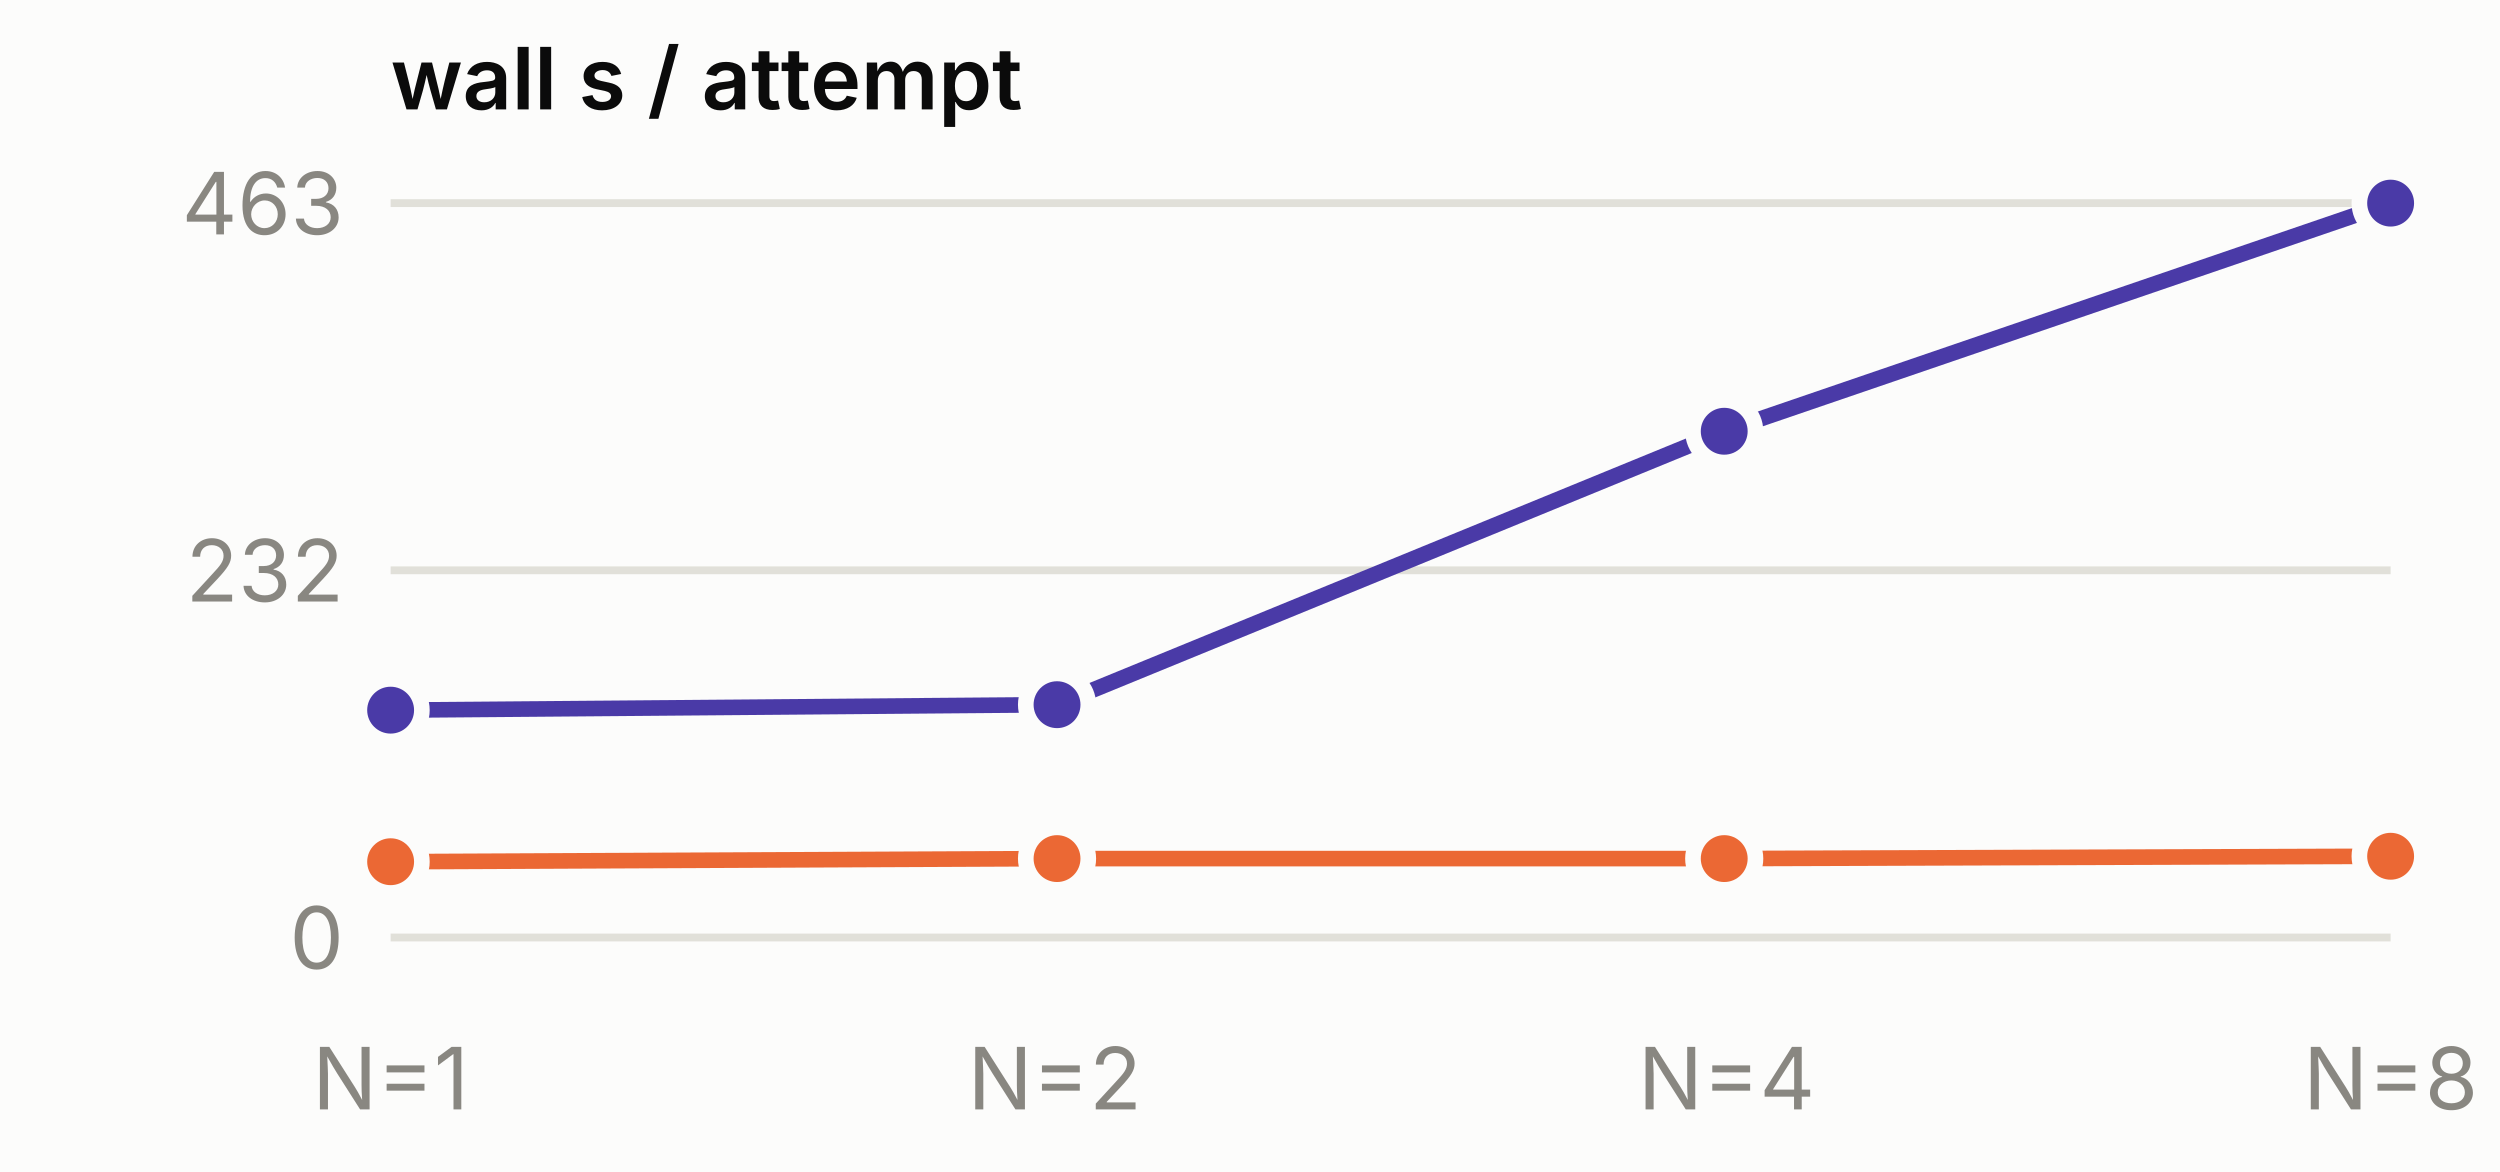
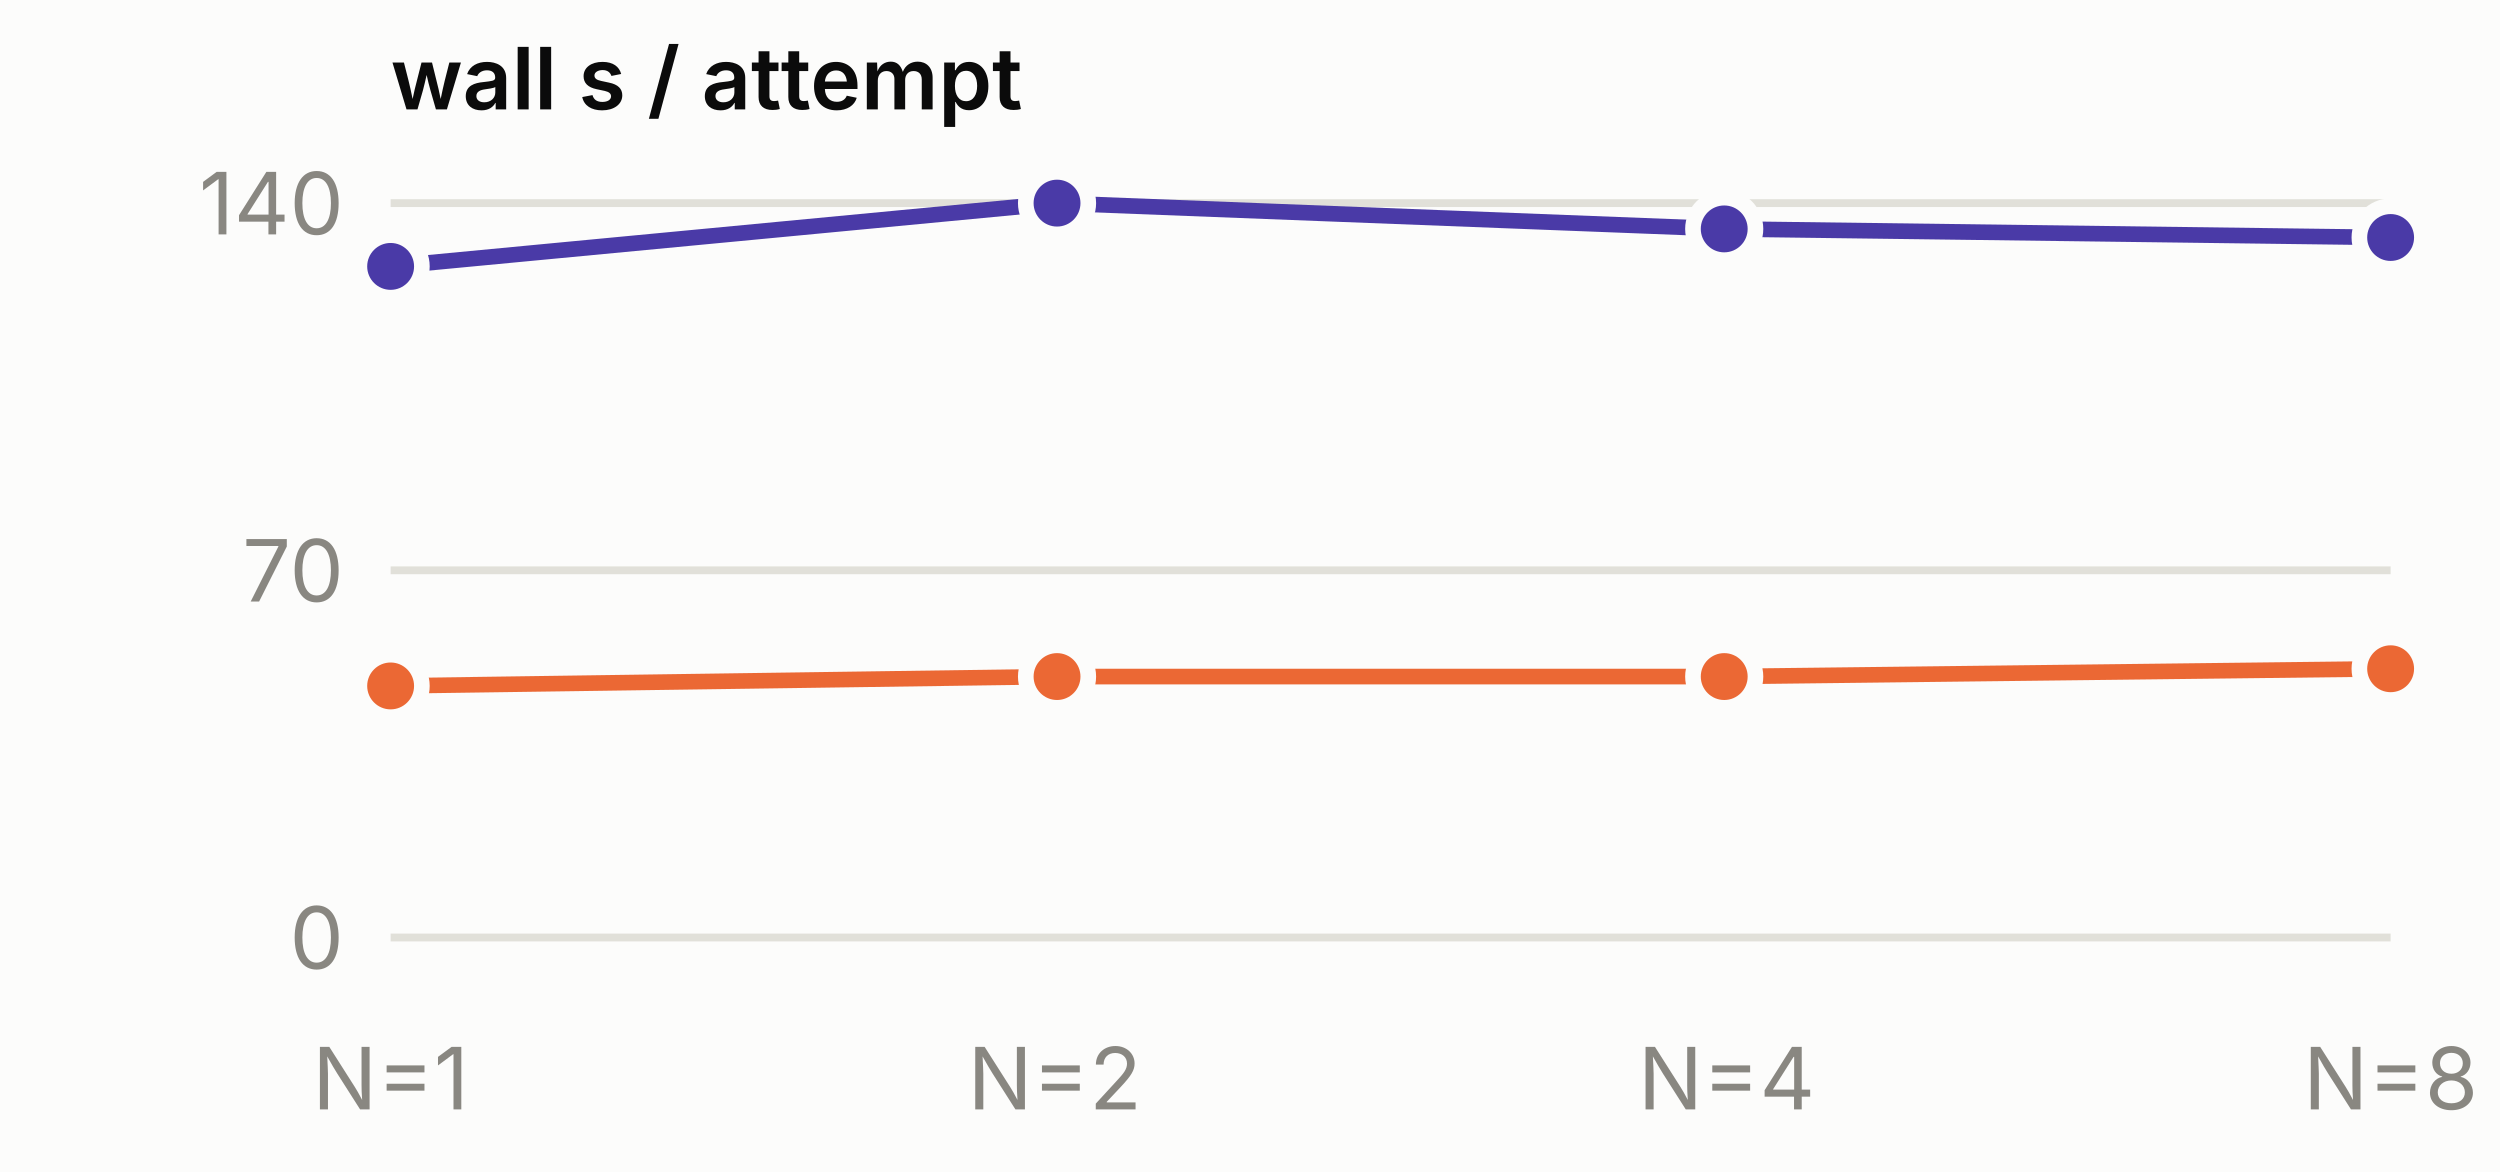
<svg viewBox="0 0 320 150" width="320" role="img" aria-label="wall s / attempt vs N agents">
  <style>
text { fill:#52514e; font:11px system-ui,-apple-system,'Segoe UI',sans-serif; }
.tick { fill:#898781; font-variant-numeric:tabular-nums; }
.vlab { fill:#0b0b0b; font-weight:600; }
.grid { stroke:#e1e0d9; stroke-width:1; }
.axis { stroke:#c3c2b7; stroke-width:1; }
</style>
  <rect width="100%" height="100%" fill="#fcfcfb" />
  <text x="50" y="14" class="vlab">wall s / attempt</text>
  <line class="grid" x1="50" y1="120" x2="306" y2="120" />
  <text class="tick" x="44" y="124" text-anchor="end">0</text>
  <line class="grid" x1="50" y1="73" x2="306" y2="73" />
-   <text class="tick" x="44" y="77" text-anchor="end">232</text>
+   <text class="tick" x="44" y="77" text-anchor="end">70</text>
  <line class="grid" x1="50" y1="26" x2="306" y2="26" />
-   <text class="tick" x="44" y="30" text-anchor="end">463</text>
+   <text class="tick" x="44" y="30" text-anchor="end">140</text>
  <text class="tick" x="50" y="142" text-anchor="middle">N=1</text>
  <text class="tick" x="135" y="142" text-anchor="middle">N=2</text>
  <text class="tick" x="221" y="142" text-anchor="middle">N=4</text>
  <text class="tick" x="306" y="142" text-anchor="middle">N=8</text>
-   <path d="M50.0,90.9 L135.3,90.2 L220.7,55.2 L306.0,26.0" fill="none" stroke="#4a3aa7" stroke-width="2" stroke-linejoin="round" stroke-linecap="round" />
-   <circle cx="50.0" cy="90.9" r="4" fill="#4a3aa7" stroke="#fcfcfb" stroke-width="2" />
-   <circle cx="135.3" cy="90.2" r="4" fill="#4a3aa7" stroke="#fcfcfb" stroke-width="2" />
-   <circle cx="220.7" cy="55.2" r="4" fill="#4a3aa7" stroke="#fcfcfb" stroke-width="2" />
-   <circle cx="306.0" cy="26.0" r="4" fill="#4a3aa7" stroke="#fcfcfb" stroke-width="2" />
-   <path d="M50.0,110.3 L135.3,109.9 L220.7,109.9 L306.0,109.6" fill="none" stroke="#eb6834" stroke-width="2" stroke-linejoin="round" stroke-linecap="round" />
-   <circle cx="50.0" cy="110.3" r="4" fill="#eb6834" stroke="#fcfcfb" stroke-width="2" />
-   <circle cx="135.3" cy="109.9" r="4" fill="#eb6834" stroke="#fcfcfb" stroke-width="2" />
-   <circle cx="220.7" cy="109.9" r="4" fill="#eb6834" stroke="#fcfcfb" stroke-width="2" />
-   <circle cx="306.0" cy="109.6" r="4" fill="#eb6834" stroke="#fcfcfb" stroke-width="2" />
+   <path d="M50.0,34.1 L135.3,26.0 L220.7,29.3 L306.0,30.4" fill="none" stroke="#4a3aa7" stroke-width="2" stroke-linejoin="round" stroke-linecap="round" />
+   <circle cx="50.0" cy="34.1" r="4" fill="#4a3aa7" stroke="#fcfcfb" stroke-width="2" />
+   <circle cx="135.3" cy="26.0" r="4" fill="#4a3aa7" stroke="#fcfcfb" stroke-width="2" />
+   <circle cx="220.7" cy="29.3" r="4" fill="#4a3aa7" stroke="#fcfcfb" stroke-width="2" />
+   <circle cx="306.0" cy="30.4" r="4" fill="#4a3aa7" stroke="#fcfcfb" stroke-width="2" />
+   <path d="M50.0,87.8 L135.3,86.6 L220.7,86.6 L306.0,85.6" fill="none" stroke="#eb6834" stroke-width="2" stroke-linejoin="round" stroke-linecap="round" />
+   <circle cx="50.0" cy="87.8" r="4" fill="#eb6834" stroke="#fcfcfb" stroke-width="2" />
+   <circle cx="135.3" cy="86.6" r="4" fill="#eb6834" stroke="#fcfcfb" stroke-width="2" />
+   <circle cx="220.7" cy="86.6" r="4" fill="#eb6834" stroke="#fcfcfb" stroke-width="2" />
+   <circle cx="306.0" cy="85.6" r="4" fill="#eb6834" stroke="#fcfcfb" stroke-width="2" />
</svg>
